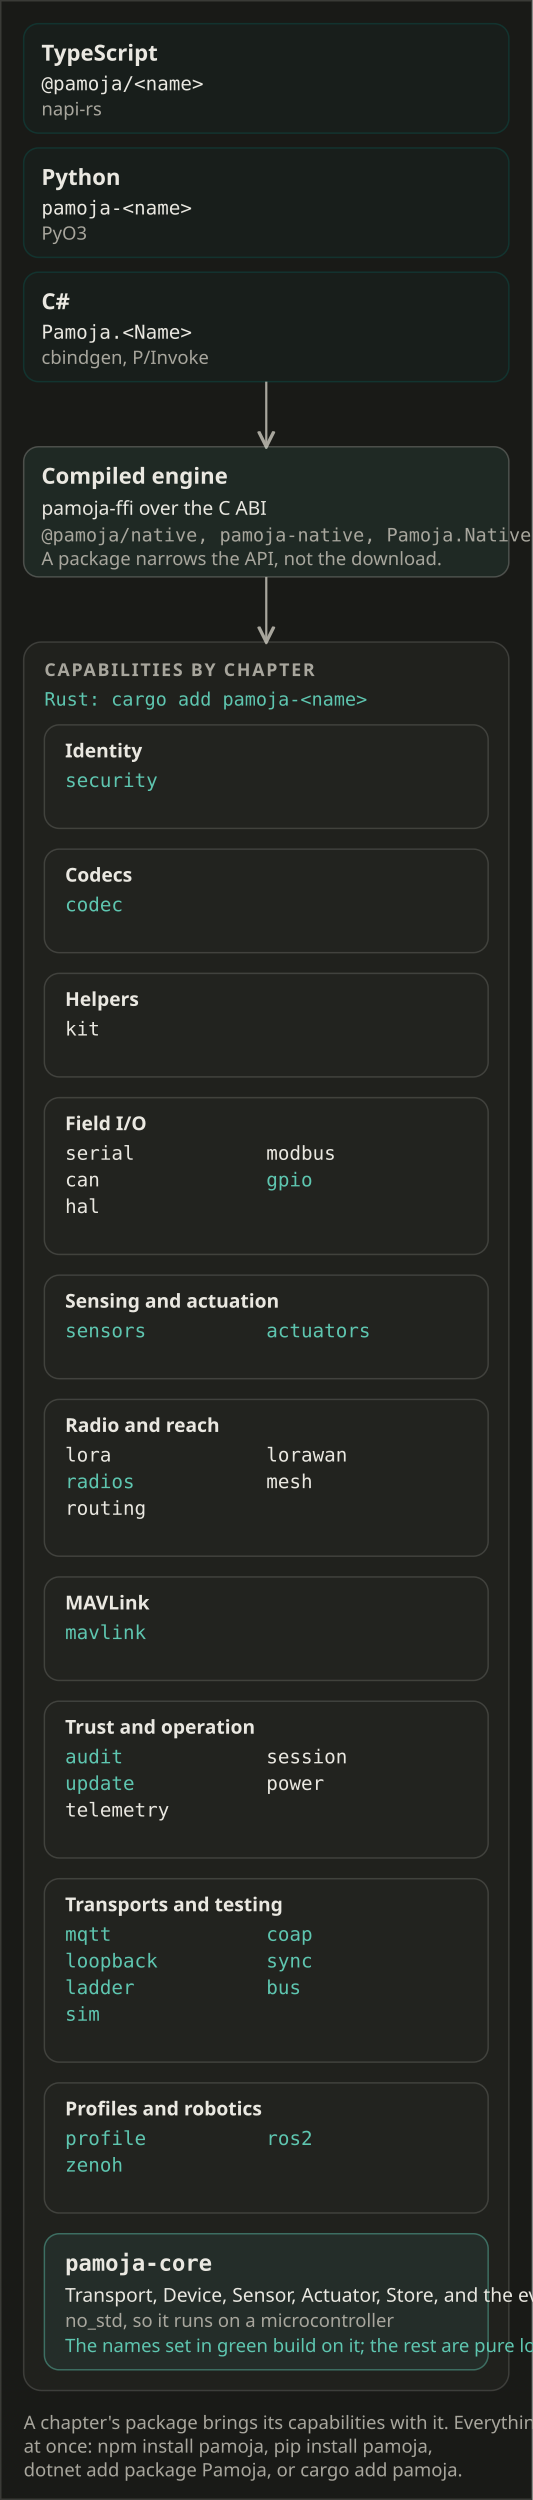
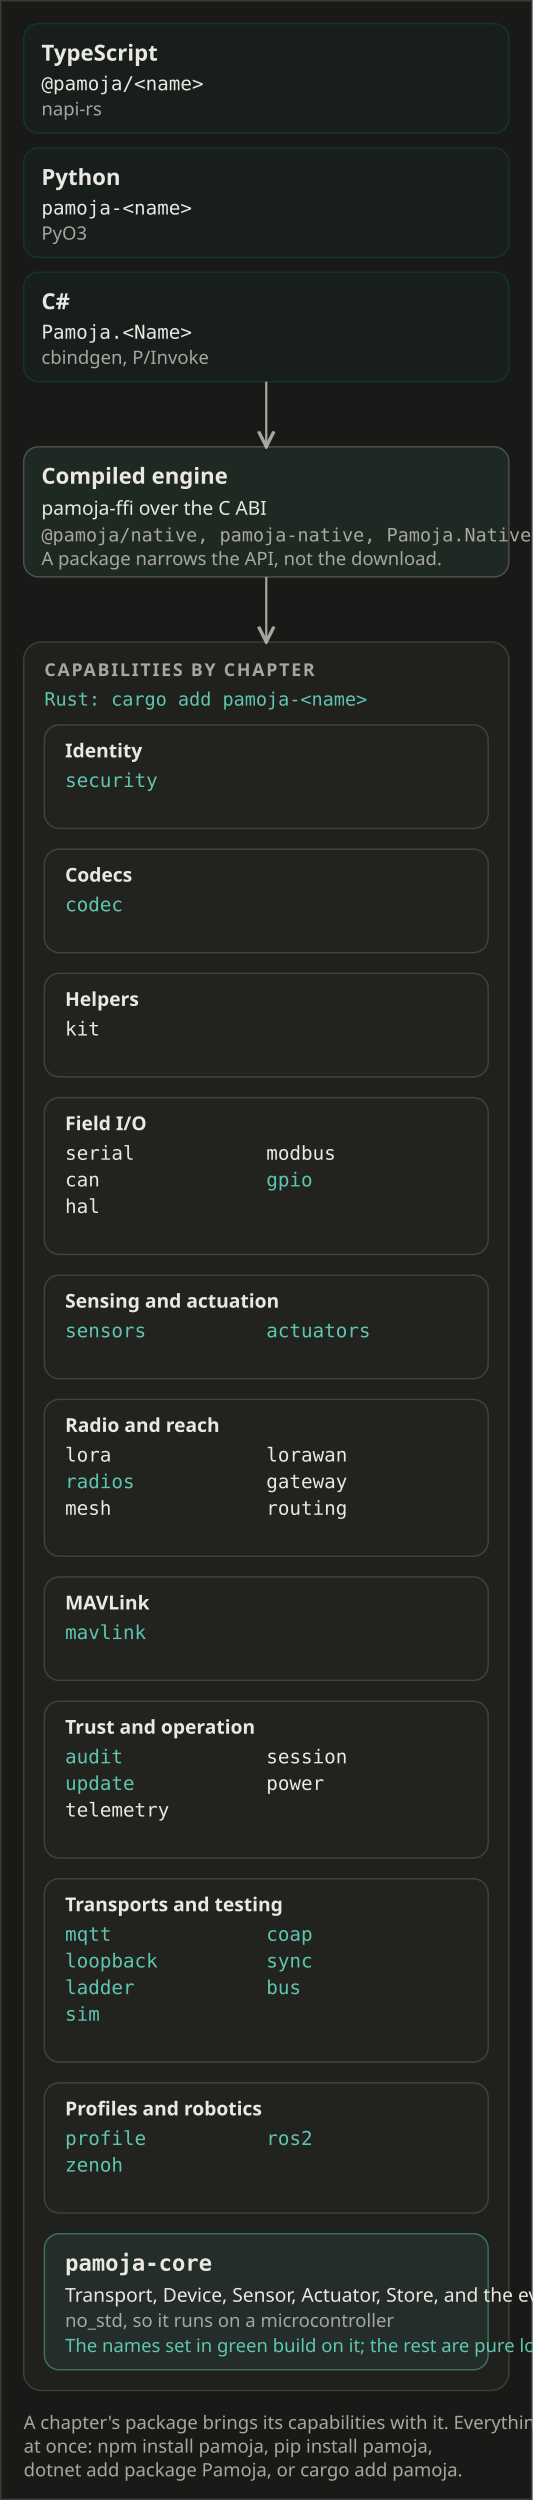
<svg xmlns="http://www.w3.org/2000/svg" width="360" height="1690" viewBox="0 0 360 1690" role="img" aria-labelledby="title">
  <defs>
    <marker id="head" viewBox="0 0 8 8" refX="7" refY="4" markerWidth="8" markerHeight="8" orient="auto">
      <path d="M0,0.5 L7,4 L0,7.5" fill="none" stroke="#a8a69d" stroke-width="1.5" />
    </marker>
  </defs>
  <rect width="360" height="1690" fill="#191a17" />
  <rect x="0.5" y="0.5" width="359" height="1689" fill="none" stroke="rgba(234, 232, 225, 0.16)" stroke-width="1" />
  <rect x="16" y="16" width="328" height="74" rx="10" fill="rgba(13, 77, 70, 0.09)" stroke="rgba(13, 77, 70, 0.5)" />
  <text x="28" y="41" font-family="Archivo, 'Segoe UI', system-ui, -apple-system, sans-serif" font-size="15" font-weight="600" fill="#eae8e1">TypeScript</text>
  <text x="28" y="61" font-family="'JetBrains Mono', Consolas, Menlo, monospace" font-size="13" font-weight="400" fill="#eae8e1">@pamoja/&lt;name&gt;</text>
  <text x="28" y="78" font-family="Archivo, 'Segoe UI', system-ui, -apple-system, sans-serif" font-size="12.5" font-weight="400" fill="#a8a69d">napi-rs</text>
  <rect x="16" y="100" width="328" height="74" rx="10" fill="rgba(13, 77, 70, 0.09)" stroke="rgba(13, 77, 70, 0.5)" />
  <text x="28" y="125" font-family="Archivo, 'Segoe UI', system-ui, -apple-system, sans-serif" font-size="15" font-weight="600" fill="#eae8e1">Python</text>
  <text x="28" y="145" font-family="'JetBrains Mono', Consolas, Menlo, monospace" font-size="13" font-weight="400" fill="#eae8e1">pamoja-&lt;name&gt;</text>
  <text x="28" y="162" font-family="Archivo, 'Segoe UI', system-ui, -apple-system, sans-serif" font-size="12.5" font-weight="400" fill="#a8a69d">PyO3</text>
  <rect x="16" y="184" width="328" height="74" rx="10" fill="rgba(13, 77, 70, 0.09)" stroke="rgba(13, 77, 70, 0.5)" />
  <text x="28" y="209" font-family="Archivo, 'Segoe UI', system-ui, -apple-system, sans-serif" font-size="15" font-weight="600" fill="#eae8e1">C#</text>
  <text x="28" y="229" font-family="'JetBrains Mono', Consolas, Menlo, monospace" font-size="13" font-weight="400" fill="#eae8e1">Pamoja.&lt;Name&gt;</text>
  <text x="28" y="246" font-family="Archivo, 'Segoe UI', system-ui, -apple-system, sans-serif" font-size="12.5" font-weight="400" fill="#a8a69d">cbindgen, P/Invoke</text>
  <line x1="180" y1="258" x2="180" y2="302" stroke="#a8a69d" stroke-width="1.5" marker-end="url(#head)" />
  <rect x="16" y="302" width="328" height="88" rx="10" fill="rgba(94, 198, 176, 0.09)" stroke="rgba(234, 232, 225, 0.24)" />
  <text x="28" y="327" font-family="Archivo, 'Segoe UI', system-ui, -apple-system, sans-serif" font-size="15" font-weight="600" fill="#eae8e1">Compiled engine</text>
  <text x="28" y="348" font-family="Archivo, 'Segoe UI', system-ui, -apple-system, sans-serif" font-size="13" font-weight="400" fill="#eae8e1">pamoja-ffi over the C ABI</text>
  <text x="28" y="366" font-family="'JetBrains Mono', Consolas, Menlo, monospace" font-size="12.5" font-weight="400" fill="#a8a69d">@pamoja/native, pamoja-native, Pamoja.Native</text>
  <text x="28" y="382" font-family="Archivo, 'Segoe UI', system-ui, -apple-system, sans-serif" font-size="12.5" font-weight="400" fill="#a8a69d">A package narrows the API, not the download.</text>
  <line x1="180" y1="390" x2="180" y2="434" stroke="#a8a69d" stroke-width="1.5" marker-end="url(#head)" />
  <rect x="16" y="434" width="328" height="1182" rx="12" fill="rgba(234, 232, 225, 0.035)" stroke="rgba(234, 232, 225, 0.16)" />
  <text x="30" y="457" font-family="Archivo, 'Segoe UI', system-ui, -apple-system, sans-serif" font-size="12" font-weight="600" fill="#a8a69d" letter-spacing="1.2">CAPABILITIES BY CHAPTER</text>
  <text x="30" y="477" font-family="'JetBrains Mono', Consolas, Menlo, monospace" font-size="12.5" font-weight="500" fill="#5ec6b0">Rust: cargo add pamoja-&lt;name&gt;</text>
  <rect x="30" y="490" width="300" height="70" rx="10" fill="#22231f" stroke="rgba(234, 232, 225, 0.16)" />
  <text x="44" y="512" font-family="Archivo, 'Segoe UI', system-ui, -apple-system, sans-serif" font-size="13" font-weight="600" fill="#eae8e1">Identity</text>
  <text x="44" y="532" font-family="'JetBrains Mono', Consolas, Menlo, monospace" font-size="13" font-weight="500" fill="#5ec6b0">security</text>
  <rect x="30" y="574" width="300" height="70" rx="10" fill="#22231f" stroke="rgba(234, 232, 225, 0.16)" />
  <text x="44" y="596" font-family="Archivo, 'Segoe UI', system-ui, -apple-system, sans-serif" font-size="13" font-weight="600" fill="#eae8e1">Codecs</text>
  <text x="44" y="616" font-family="'JetBrains Mono', Consolas, Menlo, monospace" font-size="13" font-weight="500" fill="#5ec6b0">codec</text>
  <rect x="30" y="658" width="300" height="70" rx="10" fill="#22231f" stroke="rgba(234, 232, 225, 0.16)" />
  <text x="44" y="680" font-family="Archivo, 'Segoe UI', system-ui, -apple-system, sans-serif" font-size="13" font-weight="600" fill="#eae8e1">Helpers</text>
  <text x="44" y="700" font-family="'JetBrains Mono', Consolas, Menlo, monospace" font-size="13" font-weight="500" fill="#eae8e1">kit</text>
  <rect x="30" y="742" width="300" height="106" rx="10" fill="#22231f" stroke="rgba(234, 232, 225, 0.16)" />
  <text x="44" y="764" font-family="Archivo, 'Segoe UI', system-ui, -apple-system, sans-serif" font-size="13" font-weight="600" fill="#eae8e1">Field I/O</text>
  <text x="44" y="784" font-family="'JetBrains Mono', Consolas, Menlo, monospace" font-size="13" font-weight="500" fill="#eae8e1">serial</text>
  <text x="180" y="784" font-family="'JetBrains Mono', Consolas, Menlo, monospace" font-size="13" font-weight="500" fill="#eae8e1">modbus</text>
  <text x="44" y="802" font-family="'JetBrains Mono', Consolas, Menlo, monospace" font-size="13" font-weight="500" fill="#eae8e1">can</text>
  <text x="180" y="802" font-family="'JetBrains Mono', Consolas, Menlo, monospace" font-size="13" font-weight="500" fill="#5ec6b0">gpio</text>
  <text x="44" y="820" font-family="'JetBrains Mono', Consolas, Menlo, monospace" font-size="13" font-weight="500" fill="#eae8e1">hal</text>
  <rect x="30" y="862" width="300" height="70" rx="10" fill="#22231f" stroke="rgba(234, 232, 225, 0.16)" />
  <text x="44" y="884" font-family="Archivo, 'Segoe UI', system-ui, -apple-system, sans-serif" font-size="13" font-weight="600" fill="#eae8e1">Sensing and actuation</text>
  <text x="44" y="904" font-family="'JetBrains Mono', Consolas, Menlo, monospace" font-size="13" font-weight="500" fill="#5ec6b0">sensors</text>
  <text x="180" y="904" font-family="'JetBrains Mono', Consolas, Menlo, monospace" font-size="13" font-weight="500" fill="#5ec6b0">actuators</text>
  <rect x="30" y="946" width="300" height="106" rx="10" fill="#22231f" stroke="rgba(234, 232, 225, 0.16)" />
  <text x="44" y="968" font-family="Archivo, 'Segoe UI', system-ui, -apple-system, sans-serif" font-size="13" font-weight="600" fill="#eae8e1">Radio and reach</text>
  <text x="44" y="988" font-family="'JetBrains Mono', Consolas, Menlo, monospace" font-size="13" font-weight="500" fill="#eae8e1">lora</text>
  <text x="180" y="988" font-family="'JetBrains Mono', Consolas, Menlo, monospace" font-size="13" font-weight="500" fill="#eae8e1">lorawan</text>
  <text x="44" y="1006" font-family="'JetBrains Mono', Consolas, Menlo, monospace" font-size="13" font-weight="500" fill="#5ec6b0">radios</text>
-   <text x="180" y="1006" font-family="'JetBrains Mono', Consolas, Menlo, monospace" font-size="13" font-weight="500" fill="#eae8e1">mesh</text>
-   <text x="44" y="1024" font-family="'JetBrains Mono', Consolas, Menlo, monospace" font-size="13" font-weight="500" fill="#eae8e1">routing</text>
+   <text x="180" y="1006" font-family="'JetBrains Mono', Consolas, Menlo, monospace" font-size="13" font-weight="500" fill="#eae8e1">gateway</text>
+   <text x="44" y="1024" font-family="'JetBrains Mono', Consolas, Menlo, monospace" font-size="13" font-weight="500" fill="#eae8e1">mesh</text>
+   <text x="180" y="1024" font-family="'JetBrains Mono', Consolas, Menlo, monospace" font-size="13" font-weight="500" fill="#eae8e1">routing</text>
  <rect x="30" y="1066" width="300" height="70" rx="10" fill="#22231f" stroke="rgba(234, 232, 225, 0.16)" />
  <text x="44" y="1088" font-family="Archivo, 'Segoe UI', system-ui, -apple-system, sans-serif" font-size="13" font-weight="600" fill="#eae8e1">MAVLink</text>
  <text x="44" y="1108" font-family="'JetBrains Mono', Consolas, Menlo, monospace" font-size="13" font-weight="500" fill="#5ec6b0">mavlink</text>
  <rect x="30" y="1150" width="300" height="106" rx="10" fill="#22231f" stroke="rgba(234, 232, 225, 0.16)" />
  <text x="44" y="1172" font-family="Archivo, 'Segoe UI', system-ui, -apple-system, sans-serif" font-size="13" font-weight="600" fill="#eae8e1">Trust and operation</text>
  <text x="44" y="1192" font-family="'JetBrains Mono', Consolas, Menlo, monospace" font-size="13" font-weight="500" fill="#5ec6b0">audit</text>
  <text x="180" y="1192" font-family="'JetBrains Mono', Consolas, Menlo, monospace" font-size="13" font-weight="500" fill="#eae8e1">session</text>
  <text x="44" y="1210" font-family="'JetBrains Mono', Consolas, Menlo, monospace" font-size="13" font-weight="500" fill="#5ec6b0">update</text>
  <text x="180" y="1210" font-family="'JetBrains Mono', Consolas, Menlo, monospace" font-size="13" font-weight="500" fill="#eae8e1">power</text>
  <text x="44" y="1228" font-family="'JetBrains Mono', Consolas, Menlo, monospace" font-size="13" font-weight="500" fill="#eae8e1">telemetry</text>
  <rect x="30" y="1270" width="300" height="124" rx="10" fill="#22231f" stroke="rgba(234, 232, 225, 0.16)" />
  <text x="44" y="1292" font-family="Archivo, 'Segoe UI', system-ui, -apple-system, sans-serif" font-size="13" font-weight="600" fill="#eae8e1">Transports and testing</text>
  <text x="44" y="1312" font-family="'JetBrains Mono', Consolas, Menlo, monospace" font-size="13" font-weight="500" fill="#5ec6b0">mqtt</text>
  <text x="180" y="1312" font-family="'JetBrains Mono', Consolas, Menlo, monospace" font-size="13" font-weight="500" fill="#5ec6b0">coap</text>
  <text x="44" y="1330" font-family="'JetBrains Mono', Consolas, Menlo, monospace" font-size="13" font-weight="500" fill="#5ec6b0">loopback</text>
  <text x="180" y="1330" font-family="'JetBrains Mono', Consolas, Menlo, monospace" font-size="13" font-weight="500" fill="#5ec6b0">sync</text>
  <text x="44" y="1348" font-family="'JetBrains Mono', Consolas, Menlo, monospace" font-size="13" font-weight="500" fill="#5ec6b0">ladder</text>
  <text x="180" y="1348" font-family="'JetBrains Mono', Consolas, Menlo, monospace" font-size="13" font-weight="500" fill="#5ec6b0">bus</text>
  <text x="44" y="1366" font-family="'JetBrains Mono', Consolas, Menlo, monospace" font-size="13" font-weight="500" fill="#5ec6b0">sim</text>
  <rect x="30" y="1408" width="300" height="88" rx="10" fill="#22231f" stroke="rgba(234, 232, 225, 0.16)" />
  <text x="44" y="1430" font-family="Archivo, 'Segoe UI', system-ui, -apple-system, sans-serif" font-size="13" font-weight="600" fill="#eae8e1">Profiles and robotics</text>
  <text x="44" y="1450" font-family="'JetBrains Mono', Consolas, Menlo, monospace" font-size="13" font-weight="500" fill="#5ec6b0">profile</text>
  <text x="180" y="1450" font-family="'JetBrains Mono', Consolas, Menlo, monospace" font-size="13" font-weight="500" fill="#5ec6b0">ros2</text>
  <text x="44" y="1468" font-family="'JetBrains Mono', Consolas, Menlo, monospace" font-size="13" font-weight="500" fill="#5ec6b0">zenoh</text>
  <rect x="30" y="1510" width="300" height="92" rx="10" fill="rgba(94, 198, 176, 0.08)" stroke="rgba(94, 198, 176, 0.45)" />
  <text x="44" y="1535" font-family="'JetBrains Mono', Consolas, Menlo, monospace" font-size="15" font-weight="600" fill="#eae8e1">pamoja-core</text>
  <text x="44" y="1556" font-family="Archivo, 'Segoe UI', system-ui, -apple-system, sans-serif" font-size="13" font-weight="400" fill="#eae8e1">Transport, Device, Sensor, Actuator, Store, and the event bus</text>
  <text x="44" y="1573" font-family="Archivo, 'Segoe UI', system-ui, -apple-system, sans-serif" font-size="12.5" font-weight="400" fill="#a8a69d">no_std, so it runs on a microcontroller</text>
  <text x="44" y="1590" font-family="Archivo, 'Segoe UI', system-ui, -apple-system, sans-serif" font-size="12.5" font-weight="400" fill="#5ec6b0">The names set in green build on it; the rest are pure logic with no dependency.</text>
  <text x="16" y="1642" font-family="Archivo, 'Segoe UI', system-ui, -apple-system, sans-serif" font-size="12.5" font-weight="400" fill="#a8a69d">A chapter's package brings its capabilities with it. Everything</text>
  <text x="16" y="1658" font-family="Archivo, 'Segoe UI', system-ui, -apple-system, sans-serif" font-size="12.5" font-weight="400" fill="#a8a69d">at once: npm install pamoja, pip install pamoja,</text>
  <text x="16" y="1674" font-family="Archivo, 'Segoe UI', system-ui, -apple-system, sans-serif" font-size="12.5" font-weight="400" fill="#a8a69d">dotnet add package Pamoja, or cargo add pamoja.</text>
</svg>
